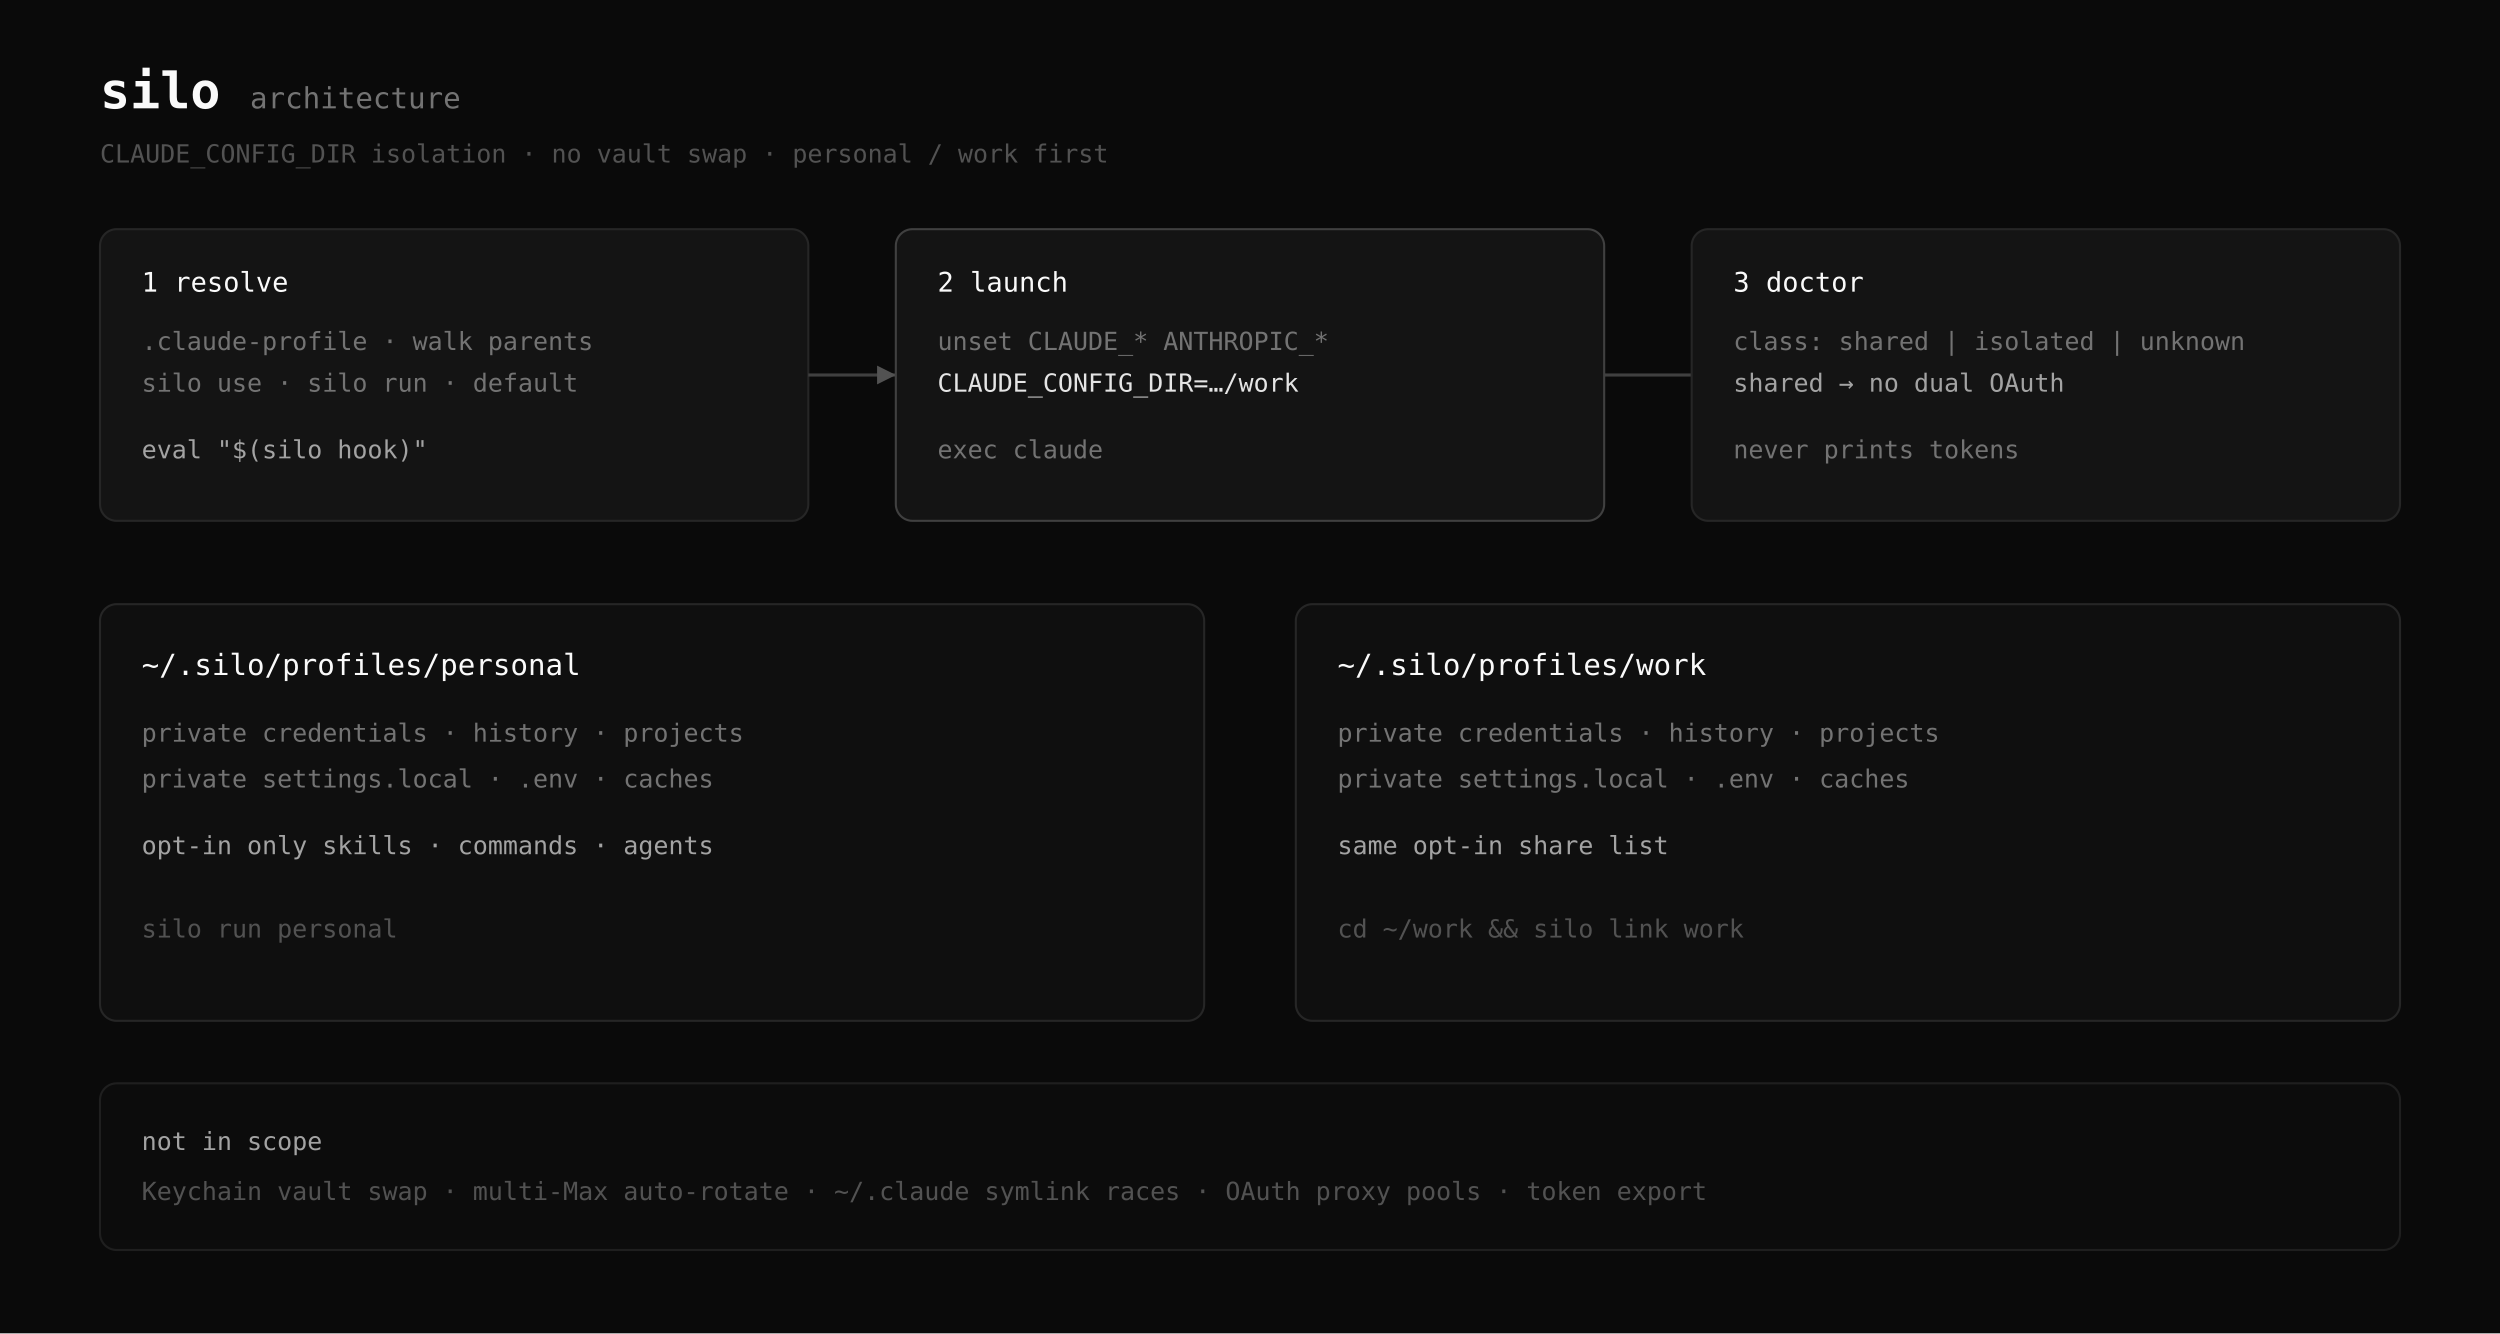
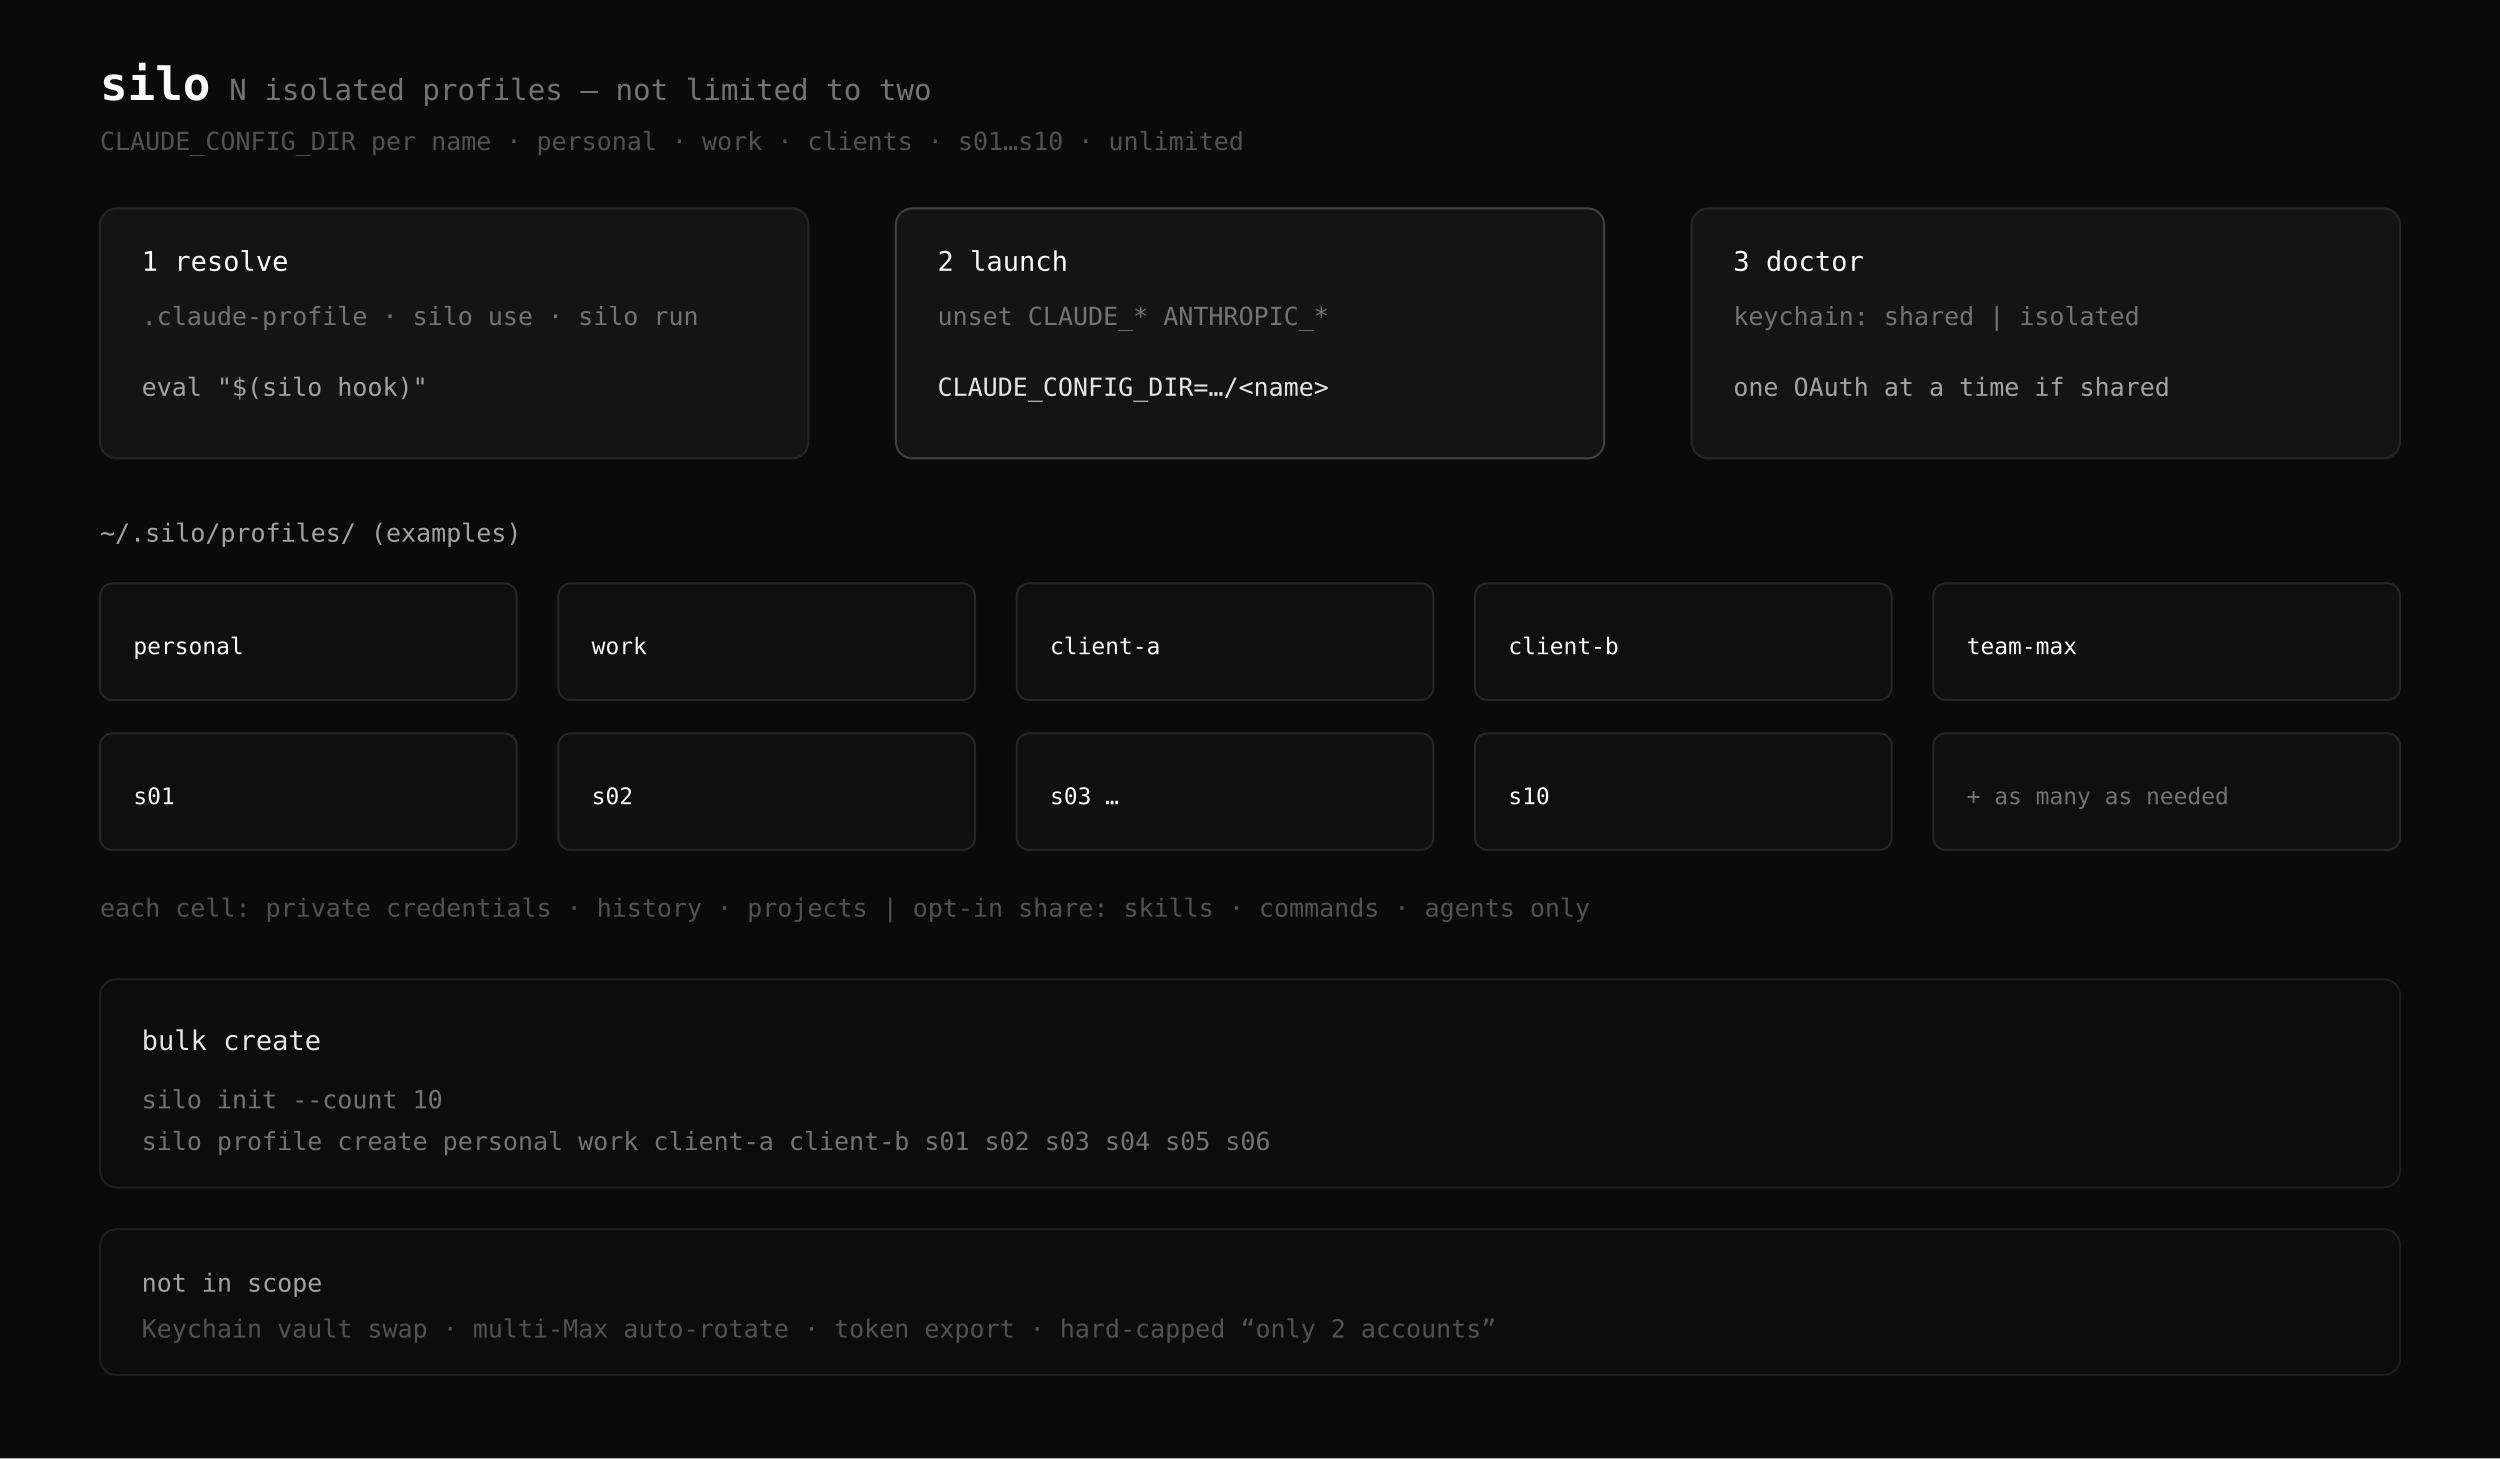
- <svg xmlns="http://www.w3.org/2000/svg" width="1200" height="640" viewBox="0 0 1200 640" role="img" aria-label="silo architecture">
-   <rect width="1200" height="640" fill="#0a0a0a" />
-   <text x="48" y="52" fill="#fafafa" font-family="ui-monospace, SFMono-Regular, Menlo, monospace" font-size="24" font-weight="600">silo</text>
-   <text x="120" y="52" fill="#737373" font-family="ui-monospace, SFMono-Regular, Menlo, monospace" font-size="14">architecture</text>
-   <text x="48" y="78" fill="#525252" font-family="ui-monospace, SFMono-Regular, Menlo, monospace" font-size="12">CLAUDE_CONFIG_DIR isolation · no vault swap · personal / work first</text>
-   <rect x="48" y="110" width="340" height="140" rx="8" fill="#141414" stroke="#262626" />
-   <text x="68" y="140" fill="#fafafa" font-family="ui-monospace, Menlo, monospace" font-size="13">1  resolve</text>
-   <text x="68" y="168" fill="#737373" font-family="ui-monospace, Menlo, monospace" font-size="12">.claude-profile · walk parents</text>
-   <text x="68" y="188" fill="#737373" font-family="ui-monospace, Menlo, monospace" font-size="12">silo use · silo run · default</text>
-   <text x="68" y="220" fill="#a3a3a3" font-family="ui-monospace, Menlo, monospace" font-size="12">eval "$(silo hook)"</text>
-   <path d="M388 180 H430" stroke="#404040" stroke-width="1.5" marker-end="url(#a)" />
-   <rect x="430" y="110" width="340" height="140" rx="8" fill="#141414" stroke="#404040" />
-   <text x="450" y="140" fill="#fafafa" font-family="ui-monospace, Menlo, monospace" font-size="13">2  launch</text>
-   <text x="450" y="168" fill="#737373" font-family="ui-monospace, Menlo, monospace" font-size="12">unset CLAUDE_* ANTHROPIC_*</text>
-   <text x="450" y="188" fill="#e5e5e5" font-family="ui-monospace, Menlo, monospace" font-size="12">CLAUDE_CONFIG_DIR=…/work</text>
-   <text x="450" y="220" fill="#737373" font-family="ui-monospace, Menlo, monospace" font-size="12">exec claude</text>
-   <path d="M770 180 H812" stroke="#404040" stroke-width="1.5" />
-   <rect x="812" y="110" width="340" height="140" rx="8" fill="#141414" stroke="#262626" />
-   <text x="832" y="140" fill="#fafafa" font-family="ui-monospace, Menlo, monospace" font-size="13">3  doctor</text>
-   <text x="832" y="168" fill="#737373" font-family="ui-monospace, Menlo, monospace" font-size="12">class: shared | isolated | unknown</text>
-   <text x="832" y="188" fill="#a3a3a3" font-family="ui-monospace, Menlo, monospace" font-size="12">shared → no dual OAuth</text>
-   <text x="832" y="220" fill="#737373" font-family="ui-monospace, Menlo, monospace" font-size="12">never prints tokens</text>
-   <rect x="48" y="290" width="530" height="200" rx="8" fill="#0f0f0f" stroke="#262626" />
-   <text x="68" y="324" fill="#fafafa" font-family="ui-monospace, Menlo, monospace" font-size="14">~/.silo/profiles/personal</text>
-   <text x="68" y="356" fill="#737373" font-family="ui-monospace, Menlo, monospace" font-size="12">private  credentials · history · projects</text>
-   <text x="68" y="378" fill="#737373" font-family="ui-monospace, Menlo, monospace" font-size="12">private  settings.local · .env · caches</text>
-   <text x="68" y="410" fill="#a3a3a3" font-family="ui-monospace, Menlo, monospace" font-size="12">opt-in only  skills · commands · agents</text>
-   <text x="68" y="450" fill="#525252" font-family="ui-monospace, Menlo, monospace" font-size="12">silo run personal</text>
-   <rect x="622" y="290" width="530" height="200" rx="8" fill="#0f0f0f" stroke="#262626" />
-   <text x="642" y="324" fill="#fafafa" font-family="ui-monospace, Menlo, monospace" font-size="14">~/.silo/profiles/work</text>
-   <text x="642" y="356" fill="#737373" font-family="ui-monospace, Menlo, monospace" font-size="12">private  credentials · history · projects</text>
-   <text x="642" y="378" fill="#737373" font-family="ui-monospace, Menlo, monospace" font-size="12">private  settings.local · .env · caches</text>
-   <text x="642" y="410" fill="#a3a3a3" font-family="ui-monospace, Menlo, monospace" font-size="12">same opt-in share list</text>
-   <text x="642" y="450" fill="#525252" font-family="ui-monospace, Menlo, monospace" font-size="12">cd ~/work &amp;&amp; silo link work</text>
-   <rect x="48" y="520" width="1104" height="80" rx="8" fill="#0c0c0c" stroke="#1f1f1f" />
-   <text x="68" y="552" fill="#a3a3a3" font-family="ui-monospace, Menlo, monospace" font-size="12">not in scope</text>
-   <text x="68" y="576" fill="#525252" font-family="ui-monospace, Menlo, monospace" font-size="12">Keychain vault swap · multi-Max auto-rotate · ~/.claude symlink races · OAuth proxy pools · token export</text>
-   <defs>
-     <marker id="a" markerWidth="8" markerHeight="8" refX="6" refY="3" orient="auto">
-       <path d="M0,0 L6,3 L0,6 Z" fill="#525252" />
-     </marker>
-   </defs>
+ <svg xmlns="http://www.w3.org/2000/svg" width="1200" height="700" viewBox="0 0 1200 700" role="img" aria-label="silo architecture">
+   <rect width="1200" height="700" fill="#0a0a0a" />
+   <text x="48" y="48" fill="#fafafa" font-family="ui-monospace, Menlo, monospace" font-size="22" font-weight="600">silo</text>
+   <text x="110" y="48" fill="#737373" font-family="ui-monospace, Menlo, monospace" font-size="14">N isolated profiles — not limited to two</text>
+   <text x="48" y="72" fill="#525252" font-family="ui-monospace, Menlo, monospace" font-size="12">CLAUDE_CONFIG_DIR per name · personal · work · clients · s01…s10 · unlimited</text>
+   <rect x="48" y="100" width="340" height="120" rx="8" fill="#141414" stroke="#262626" />
+   <text x="68" y="130" fill="#fafafa" font-family="ui-monospace, Menlo, monospace" font-size="13">1  resolve</text>
+   <text x="68" y="156" fill="#737373" font-family="ui-monospace, Menlo, monospace" font-size="12">.claude-profile · silo use · silo run</text>
+   <text x="68" y="190" fill="#a3a3a3" font-family="ui-monospace, Menlo, monospace" font-size="12">eval "$(silo hook)"</text>
+   <rect x="430" y="100" width="340" height="120" rx="8" fill="#141414" stroke="#404040" />
+   <text x="450" y="130" fill="#fafafa" font-family="ui-monospace, Menlo, monospace" font-size="13">2  launch</text>
+   <text x="450" y="156" fill="#737373" font-family="ui-monospace, Menlo, monospace" font-size="12">unset CLAUDE_* ANTHROPIC_*</text>
+   <text x="450" y="190" fill="#e5e5e5" font-family="ui-monospace, Menlo, monospace" font-size="12">CLAUDE_CONFIG_DIR=…/&lt;name&gt;</text>
+   <rect x="812" y="100" width="340" height="120" rx="8" fill="#141414" stroke="#262626" />
+   <text x="832" y="130" fill="#fafafa" font-family="ui-monospace, Menlo, monospace" font-size="13">3  doctor</text>
+   <text x="832" y="156" fill="#737373" font-family="ui-monospace, Menlo, monospace" font-size="12">keychain: shared | isolated</text>
+   <text x="832" y="190" fill="#a3a3a3" font-family="ui-monospace, Menlo, monospace" font-size="12">one OAuth at a time if shared</text>
+   <text x="48" y="260" fill="#a3a3a3" font-family="ui-monospace, Menlo, monospace" font-size="12">~/.silo/profiles/  (examples)</text>
+   <g font-family="ui-monospace, Menlo, monospace" font-size="11">
+     <rect x="48" y="280" width="200" height="56" rx="6" fill="#0f0f0f" stroke="#262626" />
+     <text x="64" y="314" fill="#fafafa">personal</text>
+     <rect x="268" y="280" width="200" height="56" rx="6" fill="#0f0f0f" stroke="#262626" />
+     <text x="284" y="314" fill="#fafafa">work</text>
+     <rect x="488" y="280" width="200" height="56" rx="6" fill="#0f0f0f" stroke="#262626" />
+     <text x="504" y="314" fill="#fafafa">client-a</text>
+     <rect x="708" y="280" width="200" height="56" rx="6" fill="#0f0f0f" stroke="#262626" />
+     <text x="724" y="314" fill="#fafafa">client-b</text>
+     <rect x="928" y="280" width="224" height="56" rx="6" fill="#0f0f0f" stroke="#262626" />
+     <text x="944" y="314" fill="#fafafa">team-max</text>
+     <rect x="48" y="352" width="200" height="56" rx="6" fill="#0f0f0f" stroke="#262626" />
+     <text x="64" y="386" fill="#fafafa">s01</text>
+     <rect x="268" y="352" width="200" height="56" rx="6" fill="#0f0f0f" stroke="#262626" />
+     <text x="284" y="386" fill="#fafafa">s02</text>
+     <rect x="488" y="352" width="200" height="56" rx="6" fill="#0f0f0f" stroke="#262626" />
+     <text x="504" y="386" fill="#fafafa">s03 …</text>
+     <rect x="708" y="352" width="200" height="56" rx="6" fill="#0f0f0f" stroke="#262626" />
+     <text x="724" y="386" fill="#fafafa">s10</text>
+     <rect x="928" y="352" width="224" height="56" rx="6" fill="#0f0f0f" stroke="#262626" />
+     <text x="944" y="386" fill="#737373">+ as many as needed</text>
+   </g>
+   <text x="48" y="440" fill="#525252" font-family="ui-monospace, Menlo, monospace" font-size="12">each cell: private credentials · history · projects   |   opt-in share: skills · commands · agents only</text>
+   <rect x="48" y="470" width="1104" height="100" rx="8" fill="#0c0c0c" stroke="#1f1f1f" />
+   <text x="68" y="504" fill="#e5e5e5" font-family="ui-monospace, Menlo, monospace" font-size="13">bulk create</text>
+   <text x="68" y="532" fill="#737373" font-family="ui-monospace, Menlo, monospace" font-size="12">silo init --count 10</text>
+   <text x="68" y="552" fill="#737373" font-family="ui-monospace, Menlo, monospace" font-size="12">silo profile create personal work client-a client-b s01 s02 s03 s04 s05 s06</text>
+   <rect x="48" y="590" width="1104" height="70" rx="8" fill="#0c0c0c" stroke="#1f1f1f" />
+   <text x="68" y="620" fill="#a3a3a3" font-family="ui-monospace, Menlo, monospace" font-size="12">not in scope</text>
+   <text x="68" y="642" fill="#525252" font-family="ui-monospace, Menlo, monospace" font-size="12">Keychain vault swap · multi-Max auto-rotate · token export · hard-capped “only 2 accounts”</text>
</svg>
